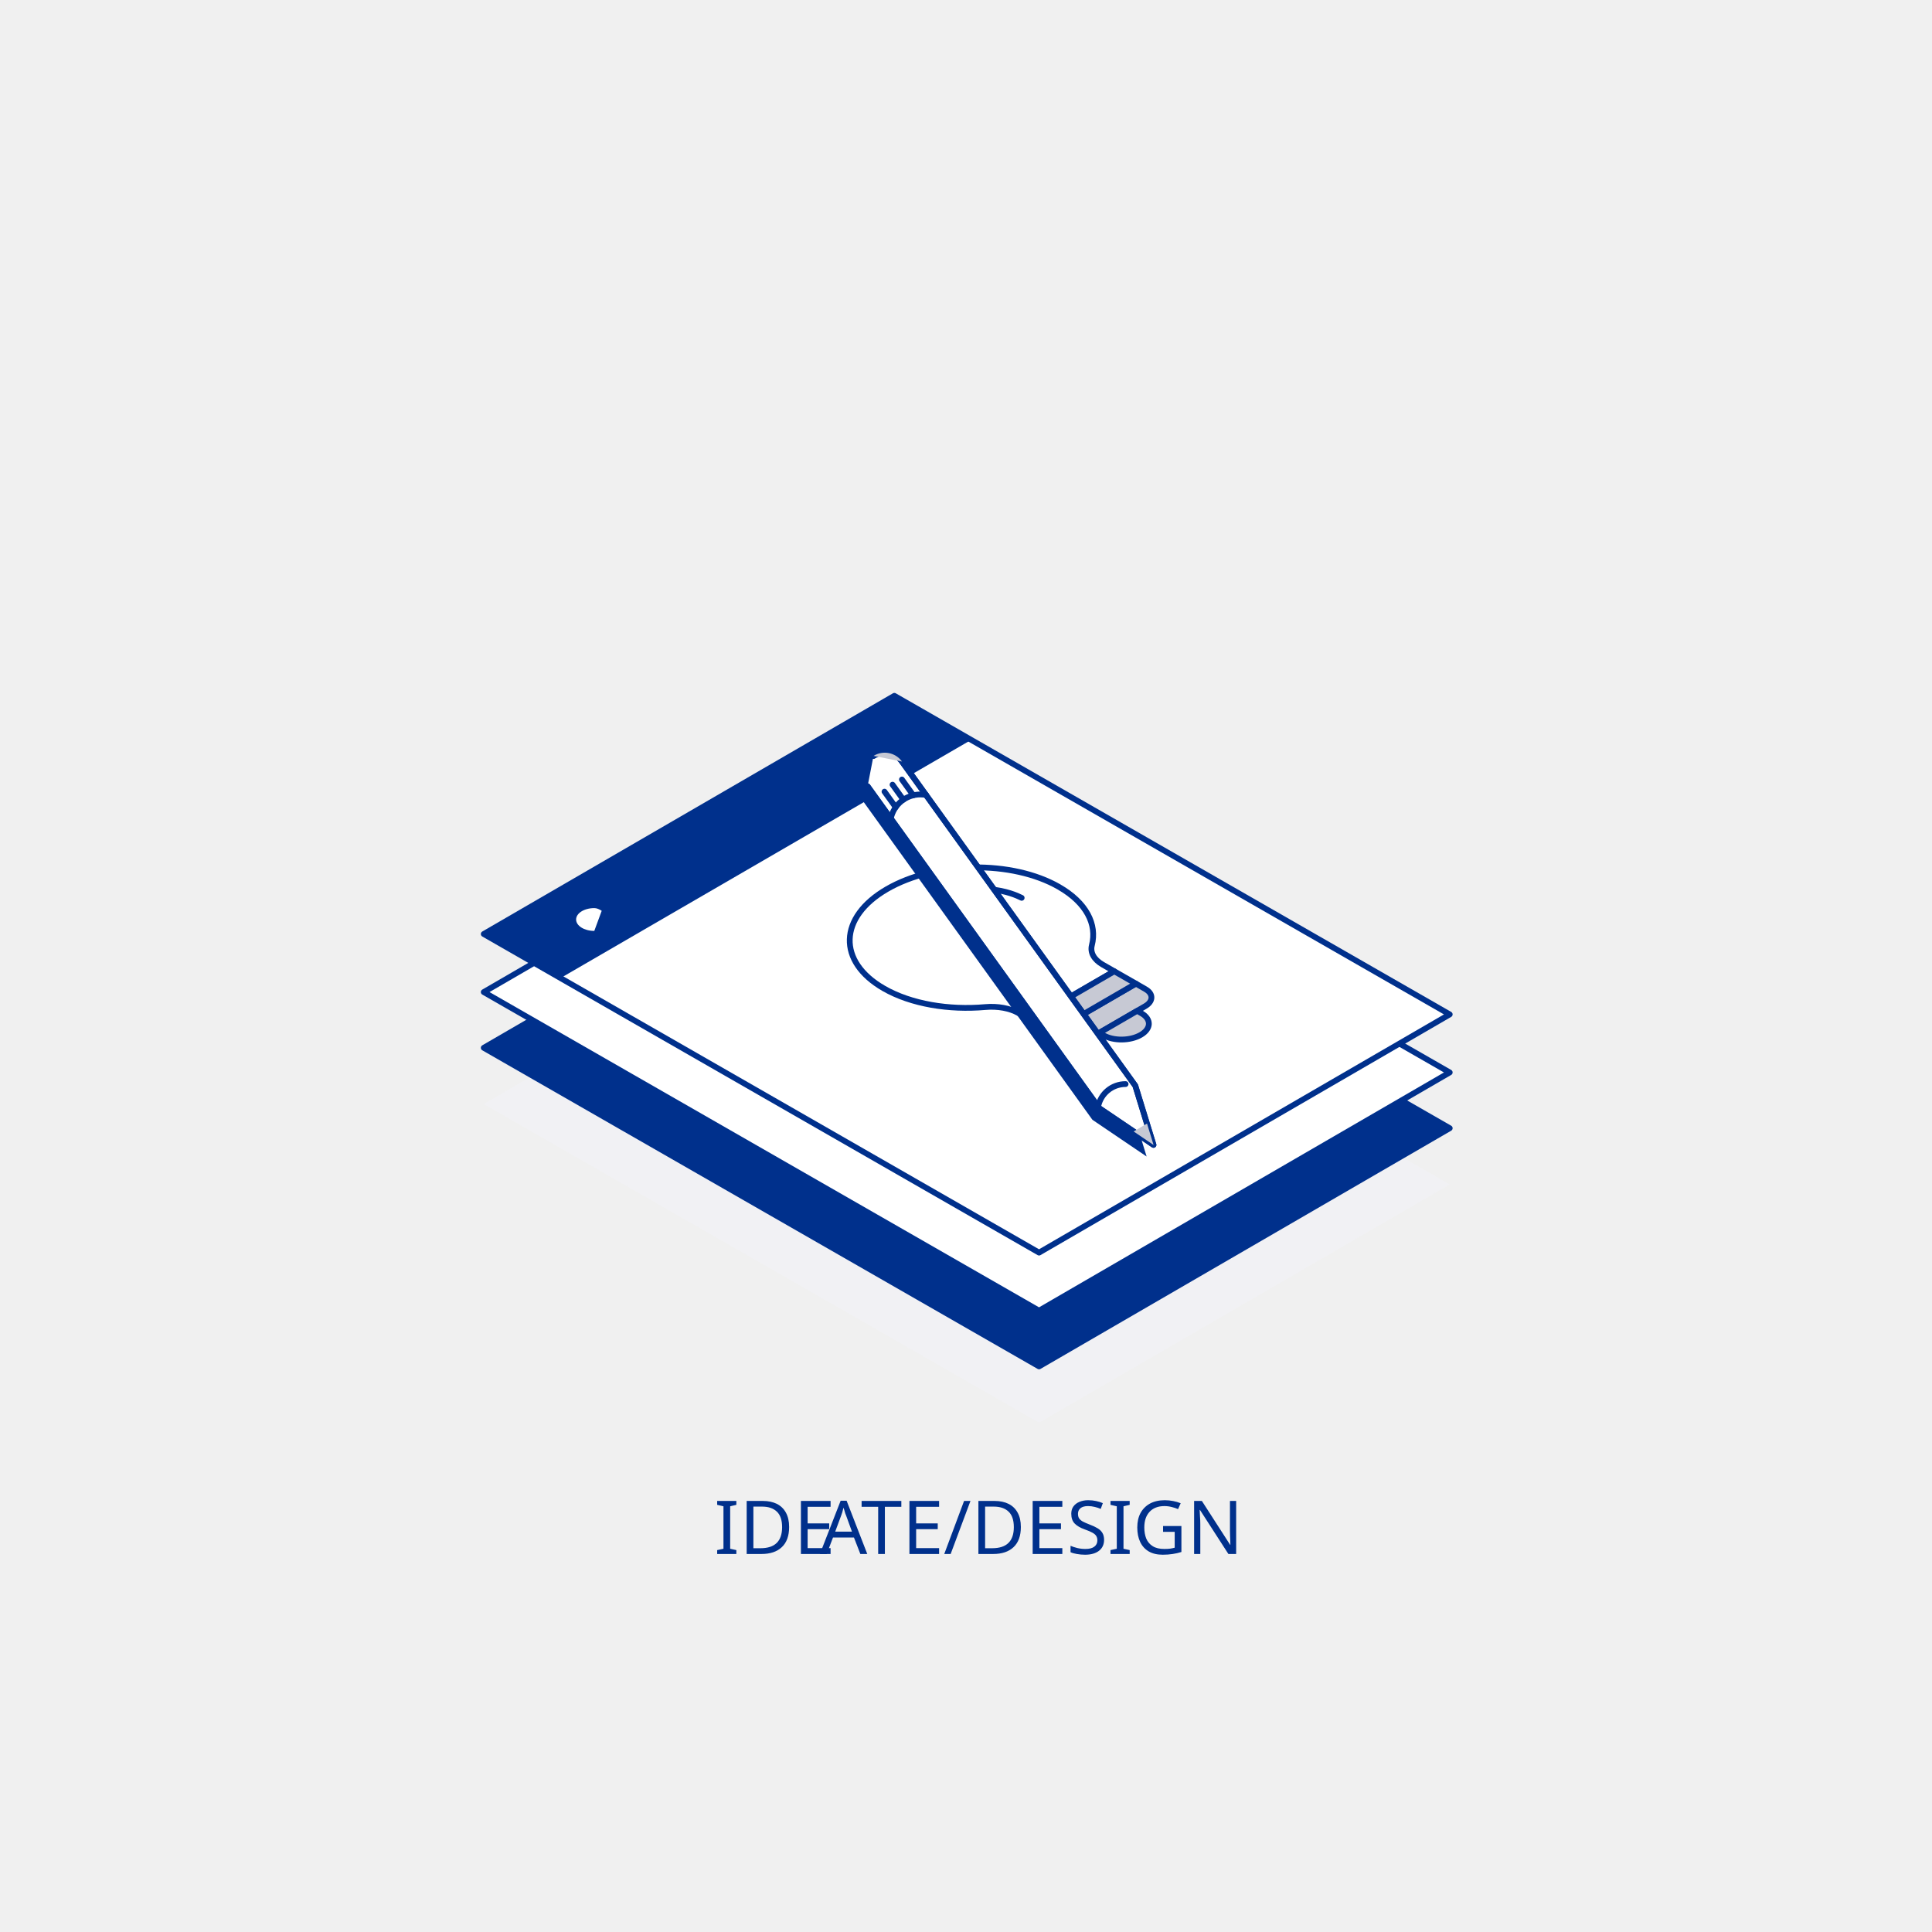
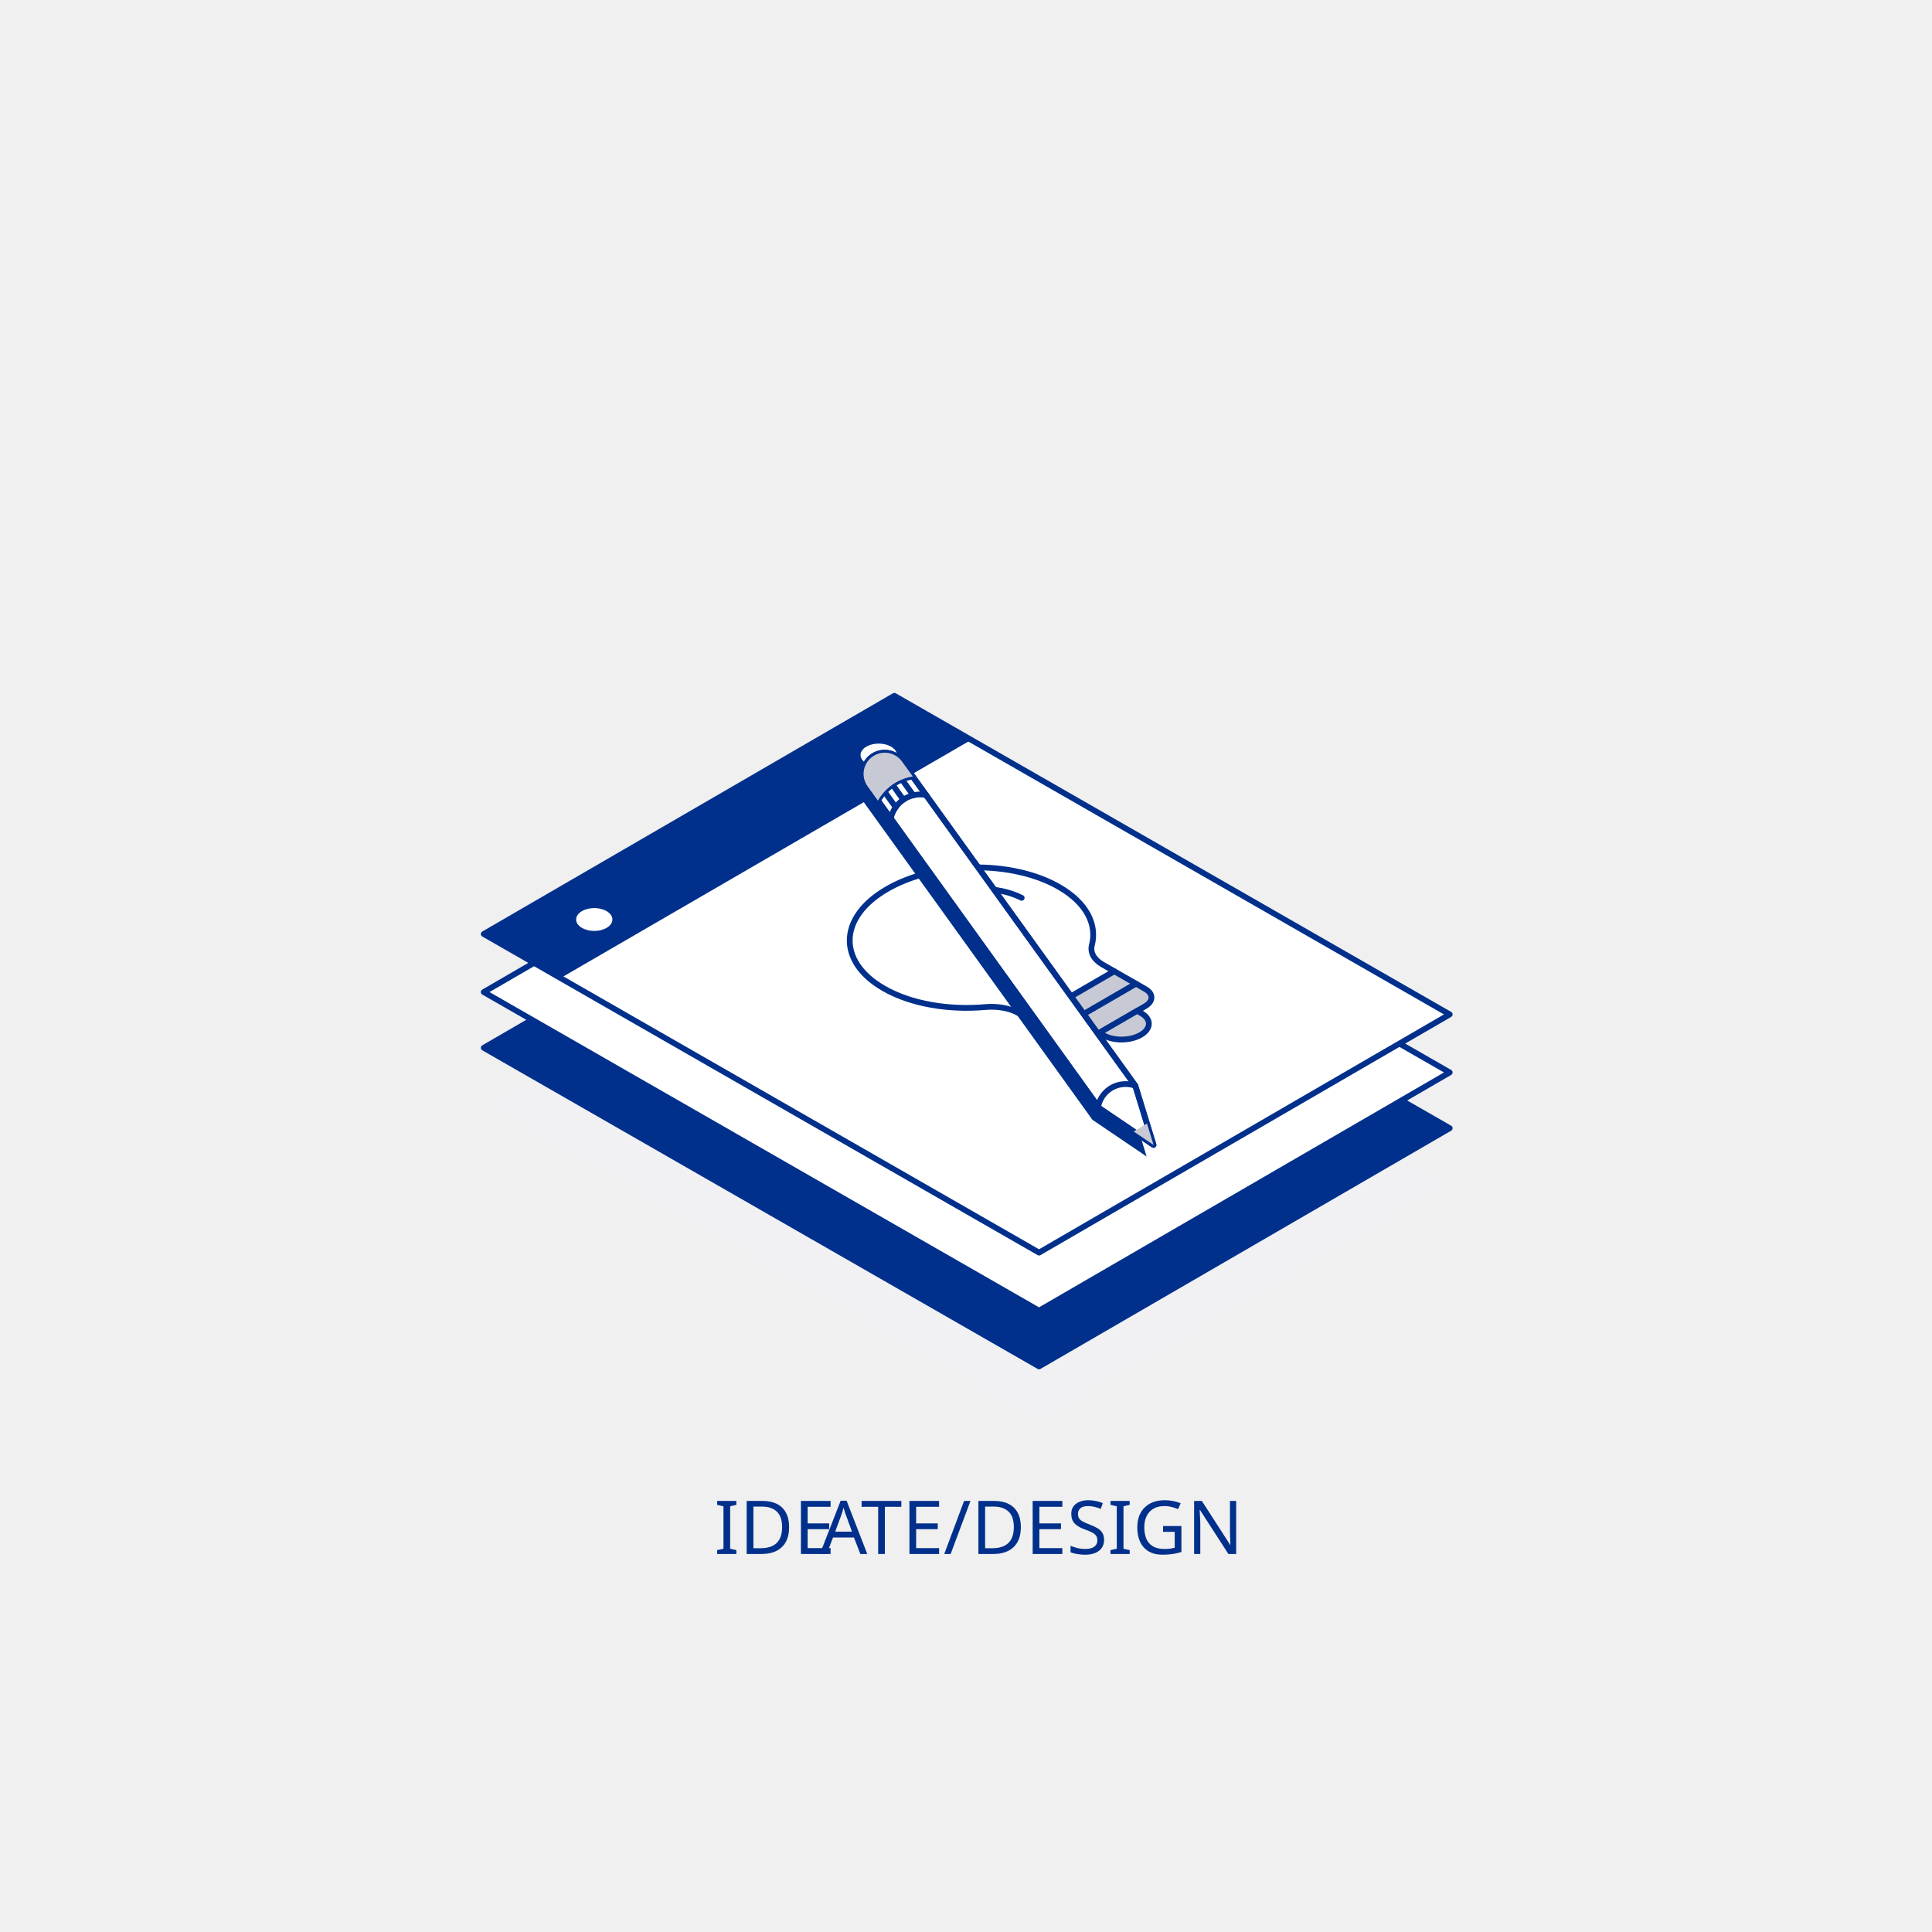
<svg xmlns="http://www.w3.org/2000/svg" id="Layer_1_copy_2" data-name="Layer 1 copy 2" viewBox="0 0 288 288">
  <defs>
    <style>
      .cls-1 {
        fill: #c7c9d4;
      }

      .cls-2 {
        fill: #fff;
      }

      .cls-3, .cls-4, .cls-5 {
        fill: #00308c;
      }

      .cls-3, .cls-6 {
        stroke: #00308c;
        stroke-linecap: round;
        stroke-linejoin: round;
        stroke-width: .86px;
      }

      .cls-7 {
        fill: #f1f1f4;
      }

      .cls-5 {
        font-family: DIN2014-Regular, 'DIN 2014';
        font-size: 11.08px;
      }

      .cls-8 {
        letter-spacing: -.03em;
      }

      .cls-6 {
        fill: none;
      }
    </style>
  </defs>
  <text class="cls-5" transform="translate(106.47 231.65)">
    <tspan x="0" y="0">IDE</tspan>
    <tspan class="cls-8" x="15.75" y="0">A</tspan>
    <tspan x="21.86" y="0">TE/DESIGN</tspan>
  </text>
  <polygon id="Pad_Shadow" data-name="Pad Shadow" class="cls-7" points="216.11 176.56 133.32 129.07 72.11 164.58 154.89 212.07 216.11 176.56" />
  <polygon id="Pad_Bottom" data-name="Pad Bottom" class="cls-3" points="216.11 168.179 133.32 120.689 72.11 156.195 154.89 203.689 216.11 168.179" />
  <g id="Pad_Middle" data-name="Pad Middle">
    <polygon class="cls-2" points="216.11 159.867 133.32 112.377 72.11 147.887 154.89 195.377 216.11 159.867" />
    <polygon class="cls-6" points="216.11 159.867 133.32 112.377 72.11 147.887 154.89 195.377 216.11 159.867" />
  </g>
  <g id="Pad_Top" data-name="Pad Top">
    <polygon class="cls-2" points="216.11 151.215 133.32 103.722 72.11 139.232 154.89 186.725 216.11 151.215" />
    <polygon class="cls-6" points="216.11 151.215 133.32 103.722 72.11 139.232 154.89 186.725 216.11 151.215" />
-     <path class="cls-4" d="M133.32,103.72l-61.22,35.51,11.46,6.57,61.22,-35.51,-11.46,-6.57ZM88.59,138.77c-1.49,0.00,-2.71,-0.76,-2.71,-1.70s1.21,-1.70,2.71,-1.70,2.70,2.70,1.70,-1.21,1.70,-2.70,1.70M130.99,114.25c-1.49,0.00,-2.71,-0.76,-2.71,-1.70s1.21,-1.70,2.71,-1.70,2.71,2.71,1.70,-1.21,1.70,-2.71,1.70" />
+     <path class="cls-4" d="M133.32,103.72l-61.22,35.51 11.46,6.57 61.22,-35.51 -11.46,-6.57ZM88.59,138.77c-1.49,0.00,-2.71,-0.76,-2.71,-1.70s1.21,-1.70,2.71,-1.70 2.70,0.76,2.70,1.70 -1.21,1.70,-2.70,1.70M130.99,114.25c-1.49,0.00,-2.71,-0.76,-2.71,-1.70s1.21,-1.70,2.71,-1.70 2.71,0.76,2.71,1.70 -1.21,1.70,-2.71,1.70" />
  </g>
  <g id="Bulb_One">
    <path class="cls-1" d="M169.33,146.63l1.44.83c1.2.69,1.16,1.83-.08,2.54l-8.02,4.65c-1.24.72-3.21.74-4.41.06l-1.44-.83,12.51-7.25Z" />
    <path class="cls-6" d="M169.33,146.63l1.44.83c1.2.69,1.16,1.83-.08,2.54l-8.02,4.65c-1.24.72-3.21.74-4.41.06l-1.44-.83,12.51-7.25Z" />
    <path class="cls-2" d="M157.87,132.22c4.08,2.34,5.7,5.58,4.89,8.7-.27,1.06.31,2.12,1.59,2.86l1.75,1-12.51,7.25-1.75-1c-1.28-.74-3.11-1.07-4.95-.91-5.42.48-11.05-.43-15.13-2.77-6.97-4-6.76-10.64.47-14.82,7.23-4.18,18.66-4.32,25.63-.32" />
    <path class="cls-6" d="M157.87,132.22c4.08,2.34,5.7,5.58,4.89,8.7-.27,1.06.31,2.12,1.59,2.86l1.75,1-12.51,7.25-1.75-1c-1.28-.74-3.11-1.07-4.95-.91-5.42.48-11.05-.43-15.13-2.77-6.97-4-6.76-10.64.47-14.82,7.23-4.18,18.66-4.32,25.63-.32Z" />
    <polygon class="cls-1" points="153.61 152.04 166.11 144.79 169.33 146.63 156.82 153.89 153.61 152.04" />
    <polygon class="cls-6" points="153.61 152.04 166.11 144.79 169.33 146.63 156.82 153.89 153.61 152.04" />
    <path class="cls-1" d="M169.52,150.69l.63.36c.76.43,1.12,1.01,1.11,1.59-.02.58-.42,1.17-1.2,1.62-1.56.91-4.06.94-5.57.07l-.63-.36,5.67-3.29Z" />
    <path class="cls-6" d="M169.52,150.69l.63.36c.76.43,1.12,1.01,1.11,1.59-.02.58-.42,1.17-1.2,1.62-1.56.91-4.06.94-5.57.07l-.63-.36,5.67-3.29Z" />
    <path class="cls-2" d="M140.91,133.35c.73-.25,3.31-1.08,6.62-.79,2.47.21,4.09.94,4.77,1.28" />
    <path class="cls-6" d="M140.91,133.35c.73-.25,3.31-1.08,6.62-.79,2.47.21,4.09.94,4.77,1.28" />
  </g>
  <g id="Pencil">
    <polygon class="cls-4" points="133.92 115.918 128.424 119.108 162.844 166.925 170.924 172.398 168.22 163.575 133.92 115.918" />
-     <path class="cls-2" d="M129.33,117.21l34.54,47.99,8.08,5.47,-2.71,-8.82,-34.79,-48.33c-0.97,-1.35,-2.82,-1.72,-4.24,-0.84,-1.55,-1.96,3.04,-0.89,4.53" />
-     <path class="cls-6" d="M129.33,117.21l34.54,47.99,8.08,5.47,-2.71,-8.82,-34.79,-48.33c-0.97,-1.35,-2.82,-1.72,-4.24,-0.84,-1.55,-1.96,3.04,-0.89,4.53Z" />
-     <path class="cls-6" d="M163.70,164.96c0.37,-1.92,2.06,-3.36,4.09,-3.36,0.00,1.00,0.09,1.46" />
-     <path class="cls-6" d="M138.06,118.51c-0.28,-0.05,-0.57,-0.08,-0.86,-0.08,-2.17,0.00,-3.98,1.53,-4.41,3.58" />
-     <path class="cls-6" d="M136.07,115.75c-2.23,-4.12,1.71,-5.20,3.60" />
+     <path class="cls-2" d="M129.33,117.21l34.54,47.99 8.08,5.47 -2.71,-8.82 -34.79,-48.33c-0.97,-1.35,-2.82,-1.72,-4.24,-0.84 -1.55,0.97,-1.96,3.04,-0.89,4.53" />
+     <path class="cls-6" d="M129.33,117.21l34.54,47.99 8.08,5.47 -2.71,-8.82 -34.79,-48.33c-0.97,-1.35,-2.82,-1.72,-4.24,-0.84 -1.55,0.97,-1.96,3.04,-0.89,4.53Z" />
+     <path class="cls-6" d="M163.70,164.96c0.37,-1.92,2.06,-3.36,4.09,-3.36 0.51,0.00,1.00,0.09,1.46,0.26" />
+     <path class="cls-6" d="M138.06,118.51c-0.28,-0.05,-0.57,-0.08,-0.86,-0.08 -2.17,0.00,-3.98,1.53,-4.41,3.58" />
+     <path class="cls-6" d="M136.07,115.75c-2.23,0.35,-4.12,1.71,-5.20,3.60" />
    <line class="cls-6" x1="134.45" y1="116.20" x2="136.14" y2="118.55" />
    <line class="cls-6" x1="133.05" y1="116.97" x2="134.66" y2="119.21" />
    <line class="cls-6" x1="131.85" y1="118.01" x2="133.52" y2="120.33" />
-     <path class="cls-6" d="M129.33,117.21l34.54,47.99,8.08,5.47,-2.71,-8.82,-34.79,-48.33c-0.97,-1.35,-2.82,-1.72,-4.24,-0.84,-1.55,-1.96,3.04,-0.89,4.53Z" />
+     <path class="cls-6" d="M129.33,117.21l34.54,47.99 8.08,5.47 -2.71,-8.82 -34.79,-48.33c-0.97,-1.35,-2.82,-1.72,-4.24,-0.84 -1.55,0.97,-1.96,3.04,-0.89,4.53Z" />
    <polygon class="cls-1" points="171.96 170.678 170.984 167.485 168.994 168.668 171.96 170.678" />
-     <path class="cls-1" d="M134.46,113.52c-0.97,-1.35,-2.82,-1.72,-4.24,-0.84,-1.55,-1.96,3.04,-0.89,4.53l1.54,2.14c1.07,-1.89,2.97,-3.25,5.20,-3.60l-1.61,-2.23Z" />
+     <path class="cls-1" d="M134.46,113.52c-0.97,-1.35,-2.82,-1.72,-4.24,-0.84 -1.55,0.97,-1.96,3.04,-0.89,4.53l1.54,2.14c1.07,-1.89,2.97,-3.25,5.20,-3.60l-1.61,-2.23Z" />
  </g>
</svg>
